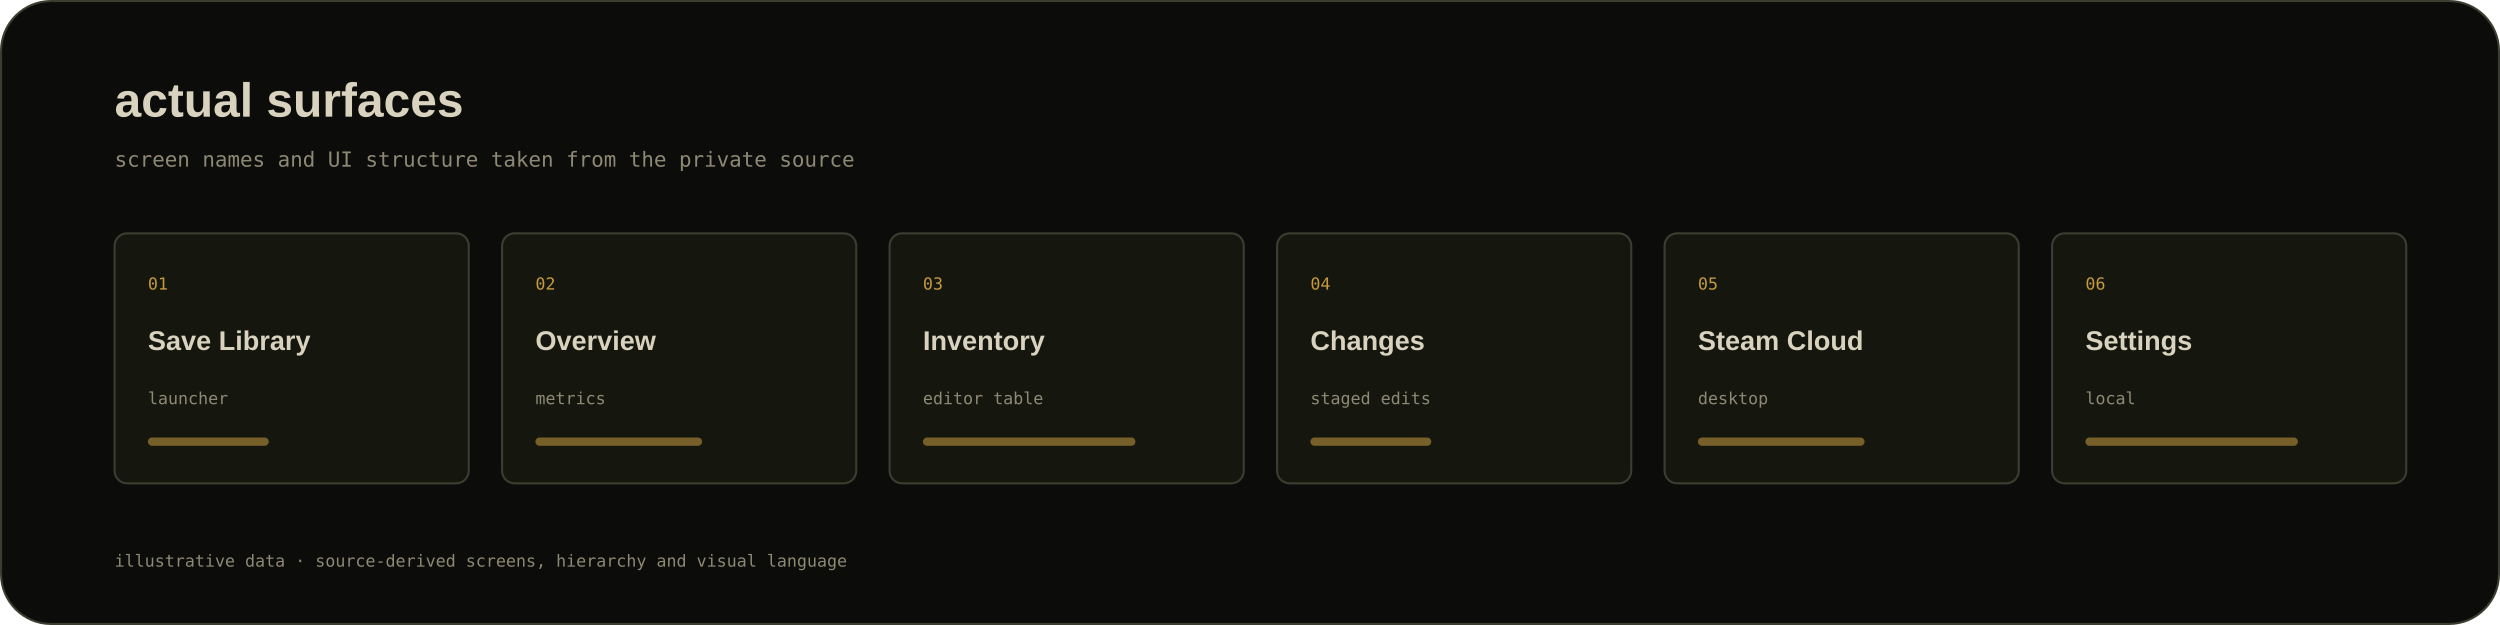
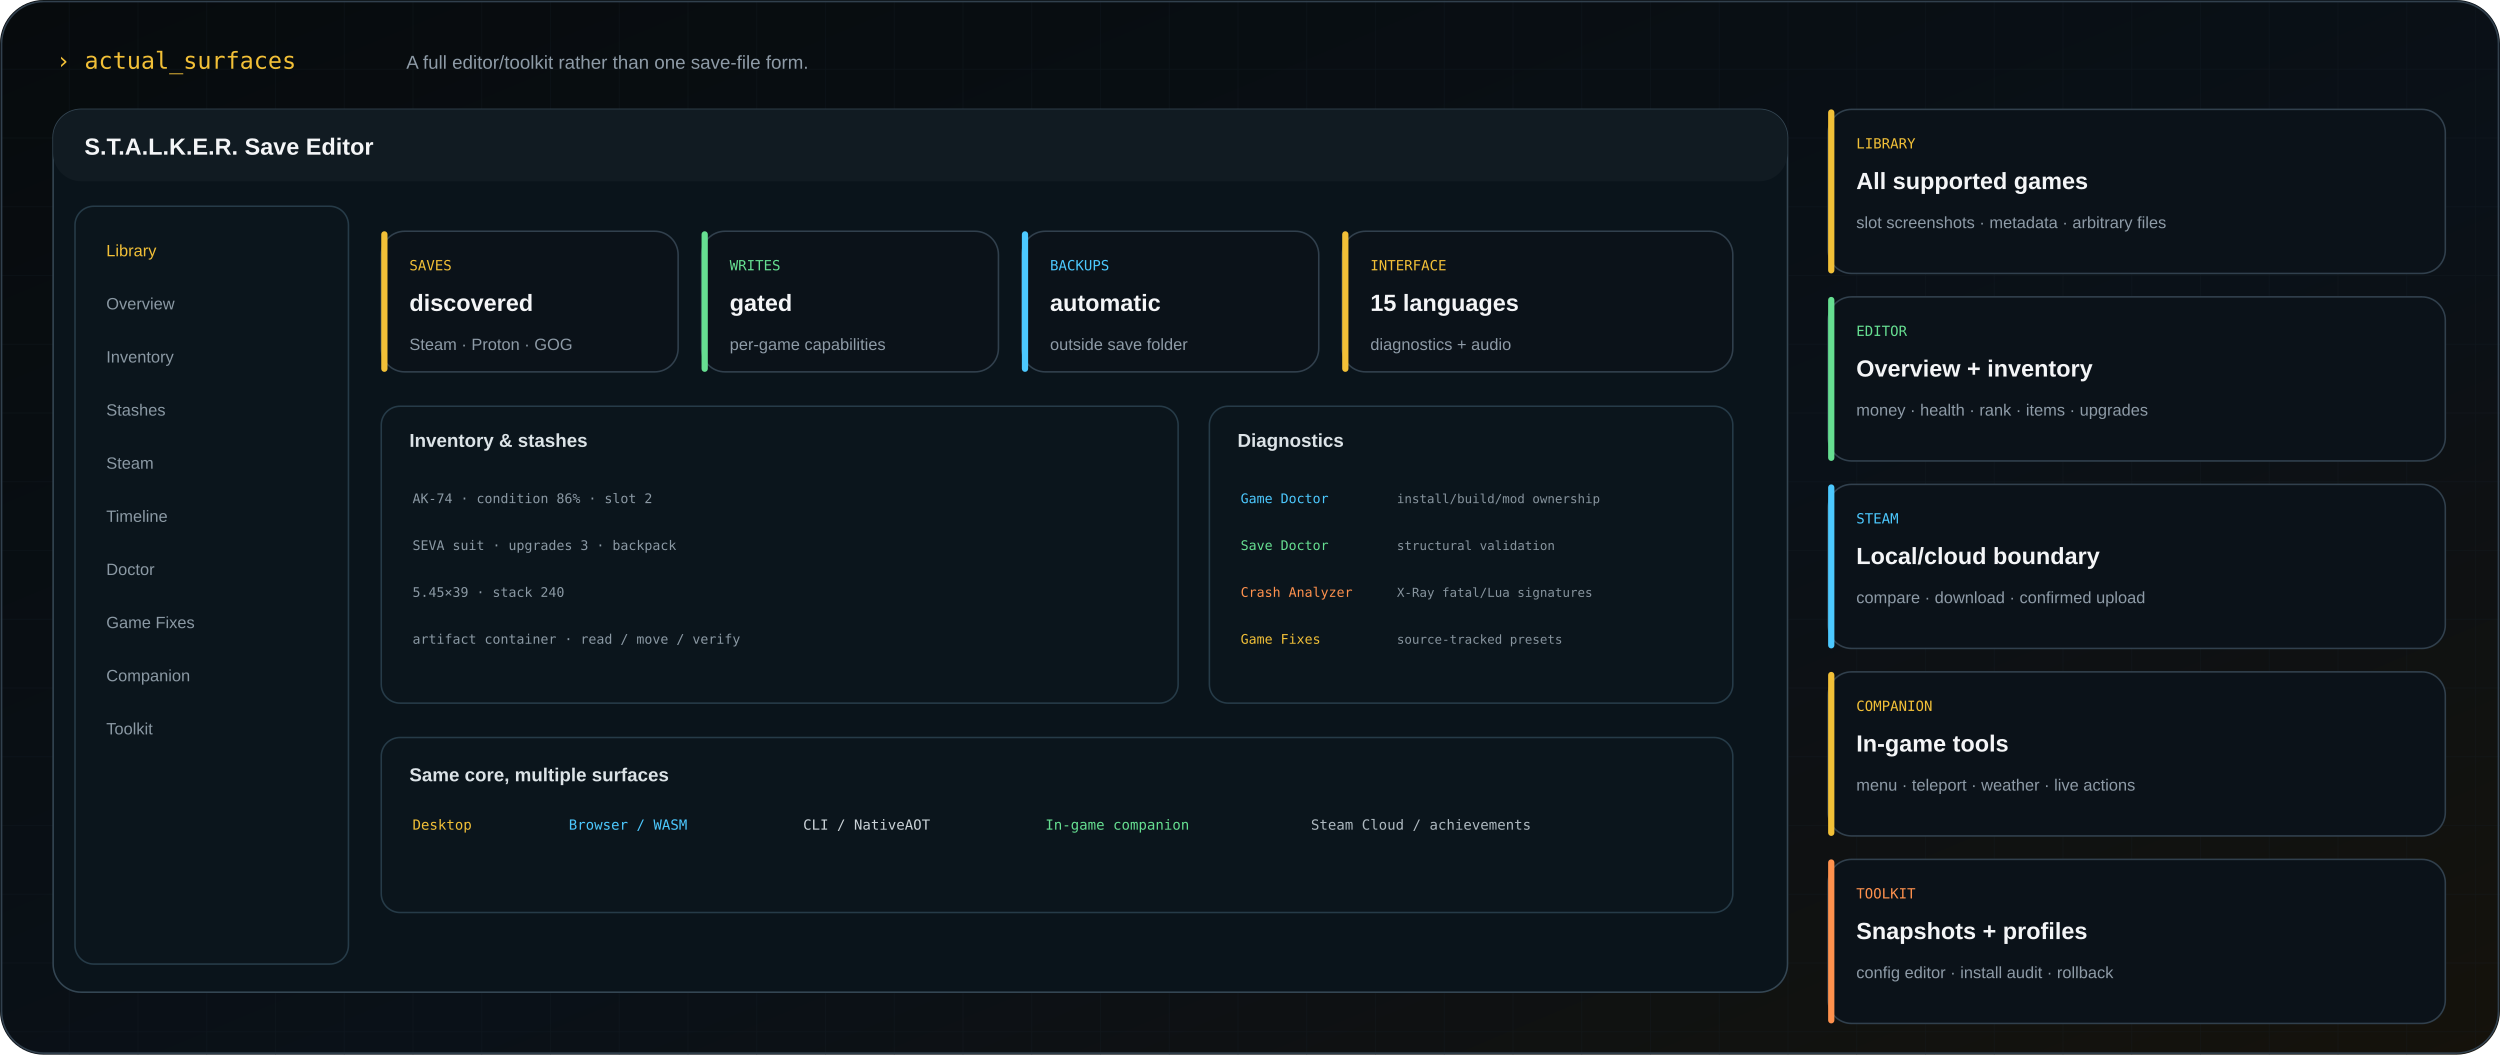
- <svg xmlns="http://www.w3.org/2000/svg" width="1200" height="300" viewBox="0 0 1200 300">
-   <rect x=".5" y=".5" width="1199" height="299" rx="24" fill="#0C0D0A" stroke="#3B3D30" />
-   <text x="55" y="56" fill="#D8D2BE" font-family="Arial" font-size="23" font-weight="700">actual surfaces</text>
-   <text x="55" y="80" fill="#8E8974" font-family="monospace" font-size="10">screen names and UI structure taken from the private source</text>
-   <g transform="translate(55 112)">
-     <rect width="170" height="120" rx="6" fill="#15170F" stroke="#3B3D30" />
-     <text x="16" y="27" fill="#C69A3E" font-family="monospace" font-size="8">01</text>
-     <text x="16" y="56" fill="#D8D2BE" font-family="Arial" font-size="13" font-weight="700">Save Library</text>
-     <text x="16" y="82" fill="#8E8974" font-family="monospace" font-size="8">launcher</text>
-     <rect x="16" y="98" width="58" height="4" rx="2" fill="#C69A3E" opacity=".55" />
+ <svg xmlns="http://www.w3.org/2000/svg" width="1600" height="675" viewBox="0 0 1600 675">
+   <defs>
+     <linearGradient id="bg" x1="0" y1="0" x2="1" y2="1">
+       <stop stop-color="#070b0d" />
+       <stop offset=".58" stop-color="#0a1118" />
+       <stop offset="1" stop-color="#15120b" />
+     </linearGradient>
+     <pattern id="grid" width="44" height="44" patternUnits="userSpaceOnUse">
+       <path d="M44 0H0V44" fill="none" stroke="#19252d" />
+     </pattern>
+   </defs>
+   <rect width="1600" height="675" rx="28" fill="url(#bg)" />
+   <rect width="1600" height="675" rx="28" fill="url(#grid)" opacity=".25" />
+   <rect x="1" y="1" width="1598" height="673" rx="27" fill="none" stroke="#31404d" />
+   <text x="36" y="44" fill="#f2c037" font-family="monospace" font-size="15">› actual_surfaces</text>
+   <text x="260" y="44" fill="#8e9ba7" font-family="Arial" font-size="12">A full editor/toolkit rather than one save-file form.</text>
+   <g transform="translate(34 70)">
+     <rect width="1110" height="565" rx="18" fill="#0a141b" stroke="#344653" />
+     <rect width="1110" height="46" rx="18" fill="#111b22" />
+     <text x="20" y="29" fill="#f4f5f7" font-family="Arial" font-size="15" font-weight="700">S.T.A.L.K.E.R. Save Editor</text>
+     <rect x="14" y="62" width="175" height="485" rx="12" fill="#0b151c" stroke="#263b48" />
+     <text x="34" y="94" fill="#f2c037" font-family="Arial" font-size="10.5">Library</text>
+     <text x="34" y="128" fill="#8b99a4" font-family="Arial" font-size="10.5">Overview</text>
+     <text x="34" y="162" fill="#8b99a4" font-family="Arial" font-size="10.5">Inventory</text>
+     <text x="34" y="196" fill="#8b99a4" font-family="Arial" font-size="10.5">Stashes</text>
+     <text x="34" y="230" fill="#8b99a4" font-family="Arial" font-size="10.5">Steam</text>
+     <text x="34" y="264" fill="#8b99a4" font-family="Arial" font-size="10.5">Timeline</text>
+     <text x="34" y="298" fill="#8b99a4" font-family="Arial" font-size="10.5">Doctor</text>
+     <text x="34" y="332" fill="#8b99a4" font-family="Arial" font-size="10.5">Game Fixes</text>
+     <text x="34" y="366" fill="#8b99a4" font-family="Arial" font-size="10.5">Companion</text>
+     <text x="34" y="400" fill="#8b99a4" font-family="Arial" font-size="10.5">Toolkit</text>
+     <g transform="translate(210 78)">
+       <rect width="190" height="90" rx="15" fill="#0b1219" stroke="#31404d" />
+       <rect width="4" height="90" rx="2" fill="#f2c037" />
+       <text x="18" y="25" fill="#f2c037" font-family="monospace" font-size="9">SAVES</text>
+       <text x="18" y="51" fill="#f4f5f7" font-family="Arial" font-size="15" font-weight="700">discovered</text>
+       <text x="18" y="76" fill="#8e9ba7" font-family="Arial" font-size="10.5">Steam · Proton · GOG</text>
+     </g>
+     <g transform="translate(415 78)">
+       <rect width="190" height="90" rx="15" fill="#0b1219" stroke="#31404d" />
+       <rect width="4" height="90" rx="2" fill="#66df91" />
+       <text x="18" y="25" fill="#66df91" font-family="monospace" font-size="9">WRITES</text>
+       <text x="18" y="51" fill="#f4f5f7" font-family="Arial" font-size="15" font-weight="700">gated</text>
+       <text x="18" y="76" fill="#8e9ba7" font-family="Arial" font-size="10.5">per-game capabilities</text>
+     </g>
+     <g transform="translate(620 78)">
+       <rect width="190" height="90" rx="15" fill="#0b1219" stroke="#31404d" />
+       <rect width="4" height="90" rx="2" fill="#4cc9ff" />
+       <text x="18" y="25" fill="#4cc9ff" font-family="monospace" font-size="9">BACKUPS</text>
+       <text x="18" y="51" fill="#f4f5f7" font-family="Arial" font-size="15" font-weight="700">automatic</text>
+       <text x="18" y="76" fill="#8e9ba7" font-family="Arial" font-size="10.5">outside save folder</text>
+     </g>
+     <g transform="translate(825 78)">
+       <rect width="250" height="90" rx="15" fill="#0b1219" stroke="#31404d" />
+       <rect width="4" height="90" rx="2" fill="#f2c037" />
+       <text x="18" y="25" fill="#f2c037" font-family="monospace" font-size="9">INTERFACE</text>
+       <text x="18" y="51" fill="#f4f5f7" font-family="Arial" font-size="15" font-weight="700">15 languages</text>
+       <text x="18" y="76" fill="#8e9ba7" font-family="Arial" font-size="10.5">diagnostics + audio</text>
+     </g>
+     <rect x="210" y="190" width="510" height="190" rx="12" fill="#0b151c" stroke="#263b48" />
+     <text x="228" y="216" fill="#dce3e7" font-family="Arial" font-size="12" font-weight="700">Inventory &amp; stashes</text>
+     <text x="230" y="252" fill="#8b99a4" font-family="monospace" font-size="8.5">AK-74 · condition 86% · slot 2</text>
+     <text x="230" y="282" fill="#8b99a4" font-family="monospace" font-size="8.5">SEVA suit · upgrades 3 · backpack</text>
+     <text x="230" y="312" fill="#8b99a4" font-family="monospace" font-size="8.5">5.45×39 · stack 240</text>
+     <text x="230" y="342" fill="#8b99a4" font-family="monospace" font-size="8.5">artifact container · read / move / verify</text>
+     <rect x="740" y="190" width="335" height="190" rx="12" fill="#0b151c" stroke="#263b48" />
+     <text x="758" y="216" fill="#dce3e7" font-family="Arial" font-size="12" font-weight="700">Diagnostics</text>
+     <text x="760" y="252" fill="#4cc9ff" font-family="monospace" font-size="8.5">Game Doctor</text>
+     <text x="860" y="252" fill="#87949e" font-family="monospace" font-size="8">install/build/mod ownership</text>
+     <text x="760" y="282" fill="#66df91" font-family="monospace" font-size="8.5">Save Doctor</text>
+     <text x="860" y="282" fill="#87949e" font-family="monospace" font-size="8">structural validation</text>
+     <text x="760" y="312" fill="#ff914d" font-family="monospace" font-size="8.5">Crash Analyzer</text>
+     <text x="860" y="312" fill="#87949e" font-family="monospace" font-size="8">X-Ray fatal/Lua signatures</text>
+     <text x="760" y="342" fill="#f2c037" font-family="monospace" font-size="8.5">Game Fixes</text>
+     <text x="860" y="342" fill="#87949e" font-family="monospace" font-size="8">source-tracked presets</text>
+     <rect x="210" y="402" width="865" height="112" rx="12" fill="#0b151c" stroke="#263b48" />
+     <text x="228" y="430" fill="#dce3e7" font-family="Arial" font-size="12" font-weight="700">Same core, multiple surfaces</text>
+     <text x="230" y="461" fill="#f2c037" font-family="monospace" font-size="9">Desktop</text>
+     <text x="330" y="461" fill="#4cc9ff" font-family="monospace" font-size="9">Browser / WASM</text>
+     <text x="480" y="461" fill="#cbd3d8" font-family="monospace" font-size="9">CLI / NativeAOT</text>
+     <text x="635" y="461" fill="#66df91" font-family="monospace" font-size="9">In-game companion</text>
+     <text x="805" y="461" fill="#aeb9c0" font-family="monospace" font-size="9">Steam Cloud / achievements</text>
  </g>
-   <g transform="translate(241 112)">
-     <rect width="170" height="120" rx="6" fill="#15170F" stroke="#3B3D30" />
-     <text x="16" y="27" fill="#C69A3E" font-family="monospace" font-size="8">02</text>
-     <text x="16" y="56" fill="#D8D2BE" font-family="Arial" font-size="13" font-weight="700">Overview</text>
-     <text x="16" y="82" fill="#8E8974" font-family="monospace" font-size="8">metrics</text>
-     <rect x="16" y="98" width="80" height="4" rx="2" fill="#C69A3E" opacity=".55" />
+   <g transform="translate(1170 70)">
+     <g transform="translate(0 0)">
+       <rect width="395" height="105" rx="15" fill="#0b1219" stroke="#31404d" />
+       <rect width="4" height="105" rx="2" fill="#f2c037" />
+       <text x="18" y="25" fill="#f2c037" font-family="monospace" font-size="9">LIBRARY</text>
+       <text x="18" y="51" fill="#f4f5f7" font-family="Arial" font-size="15" font-weight="700">All supported games</text>
+       <text x="18" y="76" fill="#8e9ba7" font-family="Arial" font-size="10.5">slot screenshots · metadata · arbitrary files</text>
+     </g>
+     <g transform="translate(0 120)">
+       <rect width="395" height="105" rx="15" fill="#0b1219" stroke="#31404d" />
+       <rect width="4" height="105" rx="2" fill="#66df91" />
+       <text x="18" y="25" fill="#66df91" font-family="monospace" font-size="9">EDITOR</text>
+       <text x="18" y="51" fill="#f4f5f7" font-family="Arial" font-size="15" font-weight="700">Overview + inventory</text>
+       <text x="18" y="76" fill="#8e9ba7" font-family="Arial" font-size="10.5">money · health · rank · items · upgrades</text>
+     </g>
+     <g transform="translate(0 240)">
+       <rect width="395" height="105" rx="15" fill="#0b1219" stroke="#31404d" />
+       <rect width="4" height="105" rx="2" fill="#4cc9ff" />
+       <text x="18" y="25" fill="#4cc9ff" font-family="monospace" font-size="9">STEAM</text>
+       <text x="18" y="51" fill="#f4f5f7" font-family="Arial" font-size="15" font-weight="700">Local/cloud boundary</text>
+       <text x="18" y="76" fill="#8e9ba7" font-family="Arial" font-size="10.5">compare · download · confirmed upload</text>
+     </g>
+     <g transform="translate(0 360)">
+       <rect width="395" height="105" rx="15" fill="#0b1219" stroke="#31404d" />
+       <rect width="4" height="105" rx="2" fill="#f2c037" />
+       <text x="18" y="25" fill="#f2c037" font-family="monospace" font-size="9">COMPANION</text>
+       <text x="18" y="51" fill="#f4f5f7" font-family="Arial" font-size="15" font-weight="700">In-game tools</text>
+       <text x="18" y="76" fill="#8e9ba7" font-family="Arial" font-size="10.5">menu · teleport · weather · live actions</text>
+     </g>
+     <g transform="translate(0 480)">
+       <rect width="395" height="105" rx="15" fill="#0b1219" stroke="#31404d" />
+       <rect width="4" height="105" rx="2" fill="#ff914d" />
+       <text x="18" y="25" fill="#ff914d" font-family="monospace" font-size="9">TOOLKIT</text>
+       <text x="18" y="51" fill="#f4f5f7" font-family="Arial" font-size="15" font-weight="700">Snapshots + profiles</text>
+       <text x="18" y="76" fill="#8e9ba7" font-family="Arial" font-size="10.5">config editor · install audit · rollback</text>
+     </g>
  </g>
-   <g transform="translate(427 112)">
-     <rect width="170" height="120" rx="6" fill="#15170F" stroke="#3B3D30" />
-     <text x="16" y="27" fill="#C69A3E" font-family="monospace" font-size="8">03</text>
-     <text x="16" y="56" fill="#D8D2BE" font-family="Arial" font-size="13" font-weight="700">Inventory</text>
-     <text x="16" y="82" fill="#8E8974" font-family="monospace" font-size="8">editor table</text>
-     <rect x="16" y="98" width="102" height="4" rx="2" fill="#C69A3E" opacity=".55" />
-   </g>
-   <g transform="translate(613 112)">
-     <rect width="170" height="120" rx="6" fill="#15170F" stroke="#3B3D30" />
-     <text x="16" y="27" fill="#C69A3E" font-family="monospace" font-size="8">04</text>
-     <text x="16" y="56" fill="#D8D2BE" font-family="Arial" font-size="13" font-weight="700">Changes</text>
-     <text x="16" y="82" fill="#8E8974" font-family="monospace" font-size="8">staged edits</text>
-     <rect x="16" y="98" width="58" height="4" rx="2" fill="#C69A3E" opacity=".55" />
-   </g>
-   <g transform="translate(799 112)">
-     <rect width="170" height="120" rx="6" fill="#15170F" stroke="#3B3D30" />
-     <text x="16" y="27" fill="#C69A3E" font-family="monospace" font-size="8">05</text>
-     <text x="16" y="56" fill="#D8D2BE" font-family="Arial" font-size="13" font-weight="700">Steam Cloud</text>
-     <text x="16" y="82" fill="#8E8974" font-family="monospace" font-size="8">desktop</text>
-     <rect x="16" y="98" width="80" height="4" rx="2" fill="#C69A3E" opacity=".55" />
-   </g>
-   <g transform="translate(985 112)">
-     <rect width="170" height="120" rx="6" fill="#15170F" stroke="#3B3D30" />
-     <text x="16" y="27" fill="#C69A3E" font-family="monospace" font-size="8">06</text>
-     <text x="16" y="56" fill="#D8D2BE" font-family="Arial" font-size="13" font-weight="700">Settings</text>
-     <text x="16" y="82" fill="#8E8974" font-family="monospace" font-size="8">local</text>
-     <rect x="16" y="98" width="102" height="4" rx="2" fill="#C69A3E" opacity=".55" />
-   </g>
-   <text x="55" y="272" fill="#8E8974" font-family="monospace" font-size="8">illustrative data · source-derived screens, hierarchy and visual language</text>
</svg>
